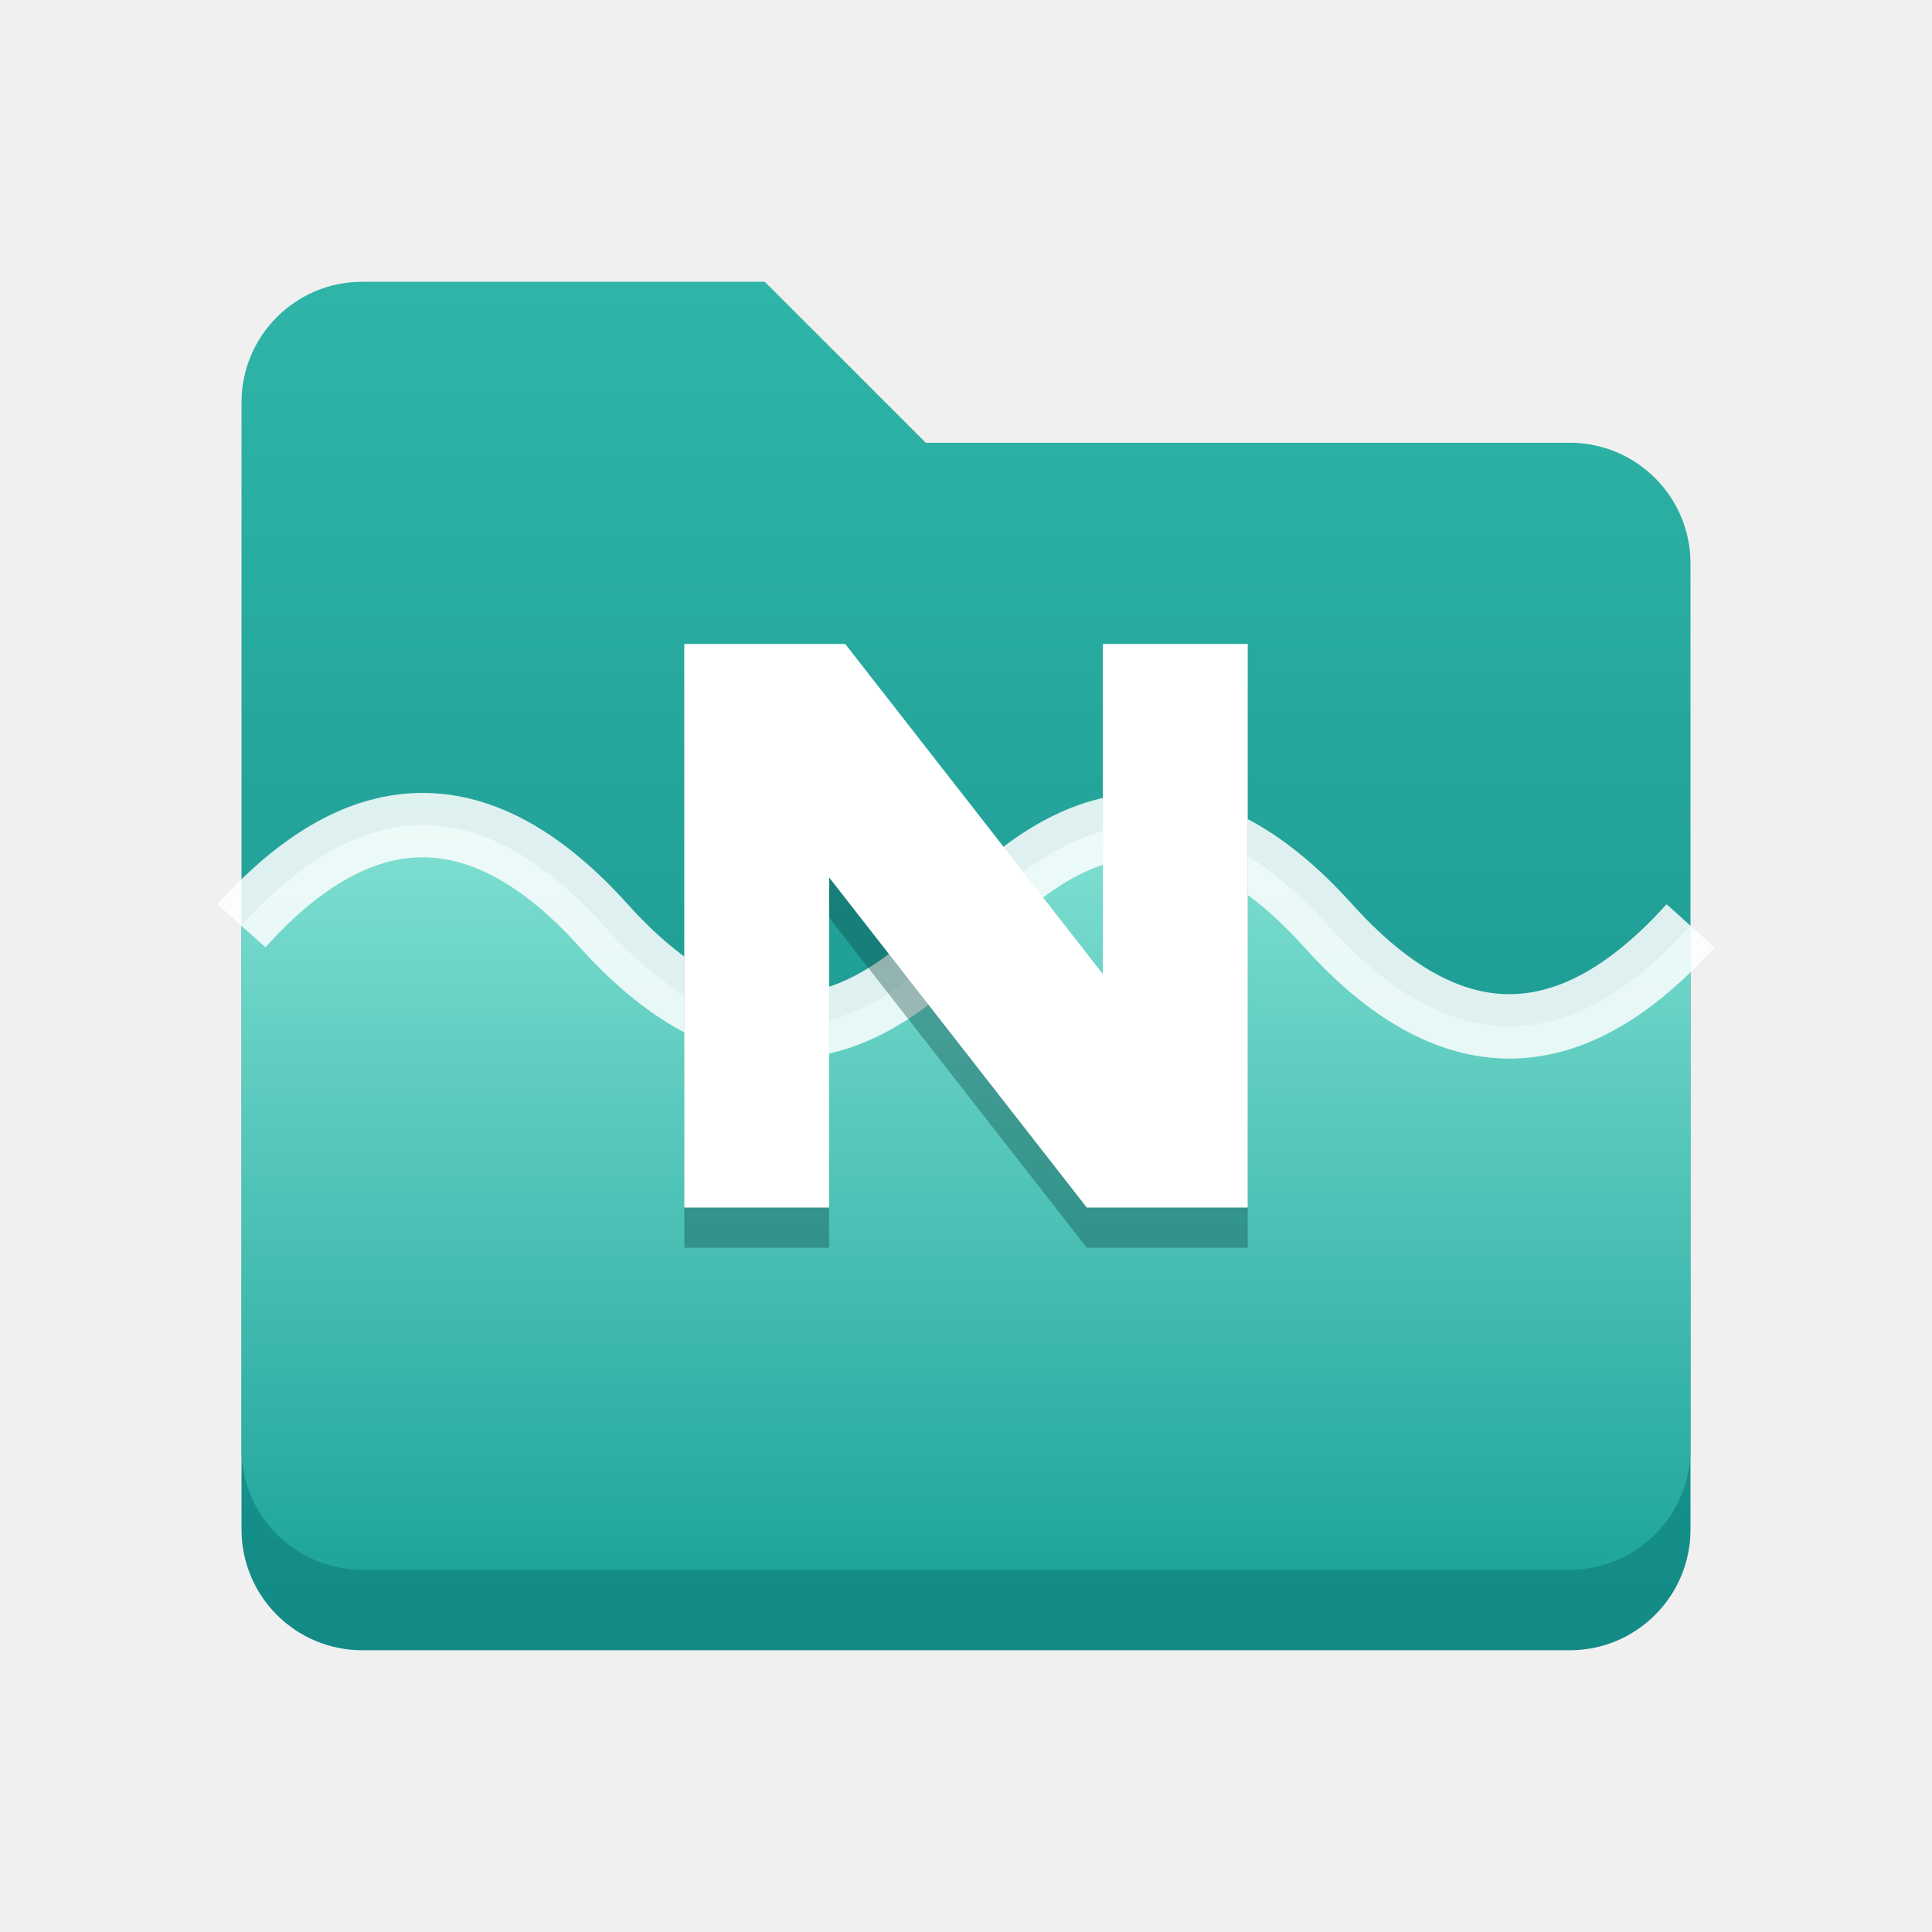
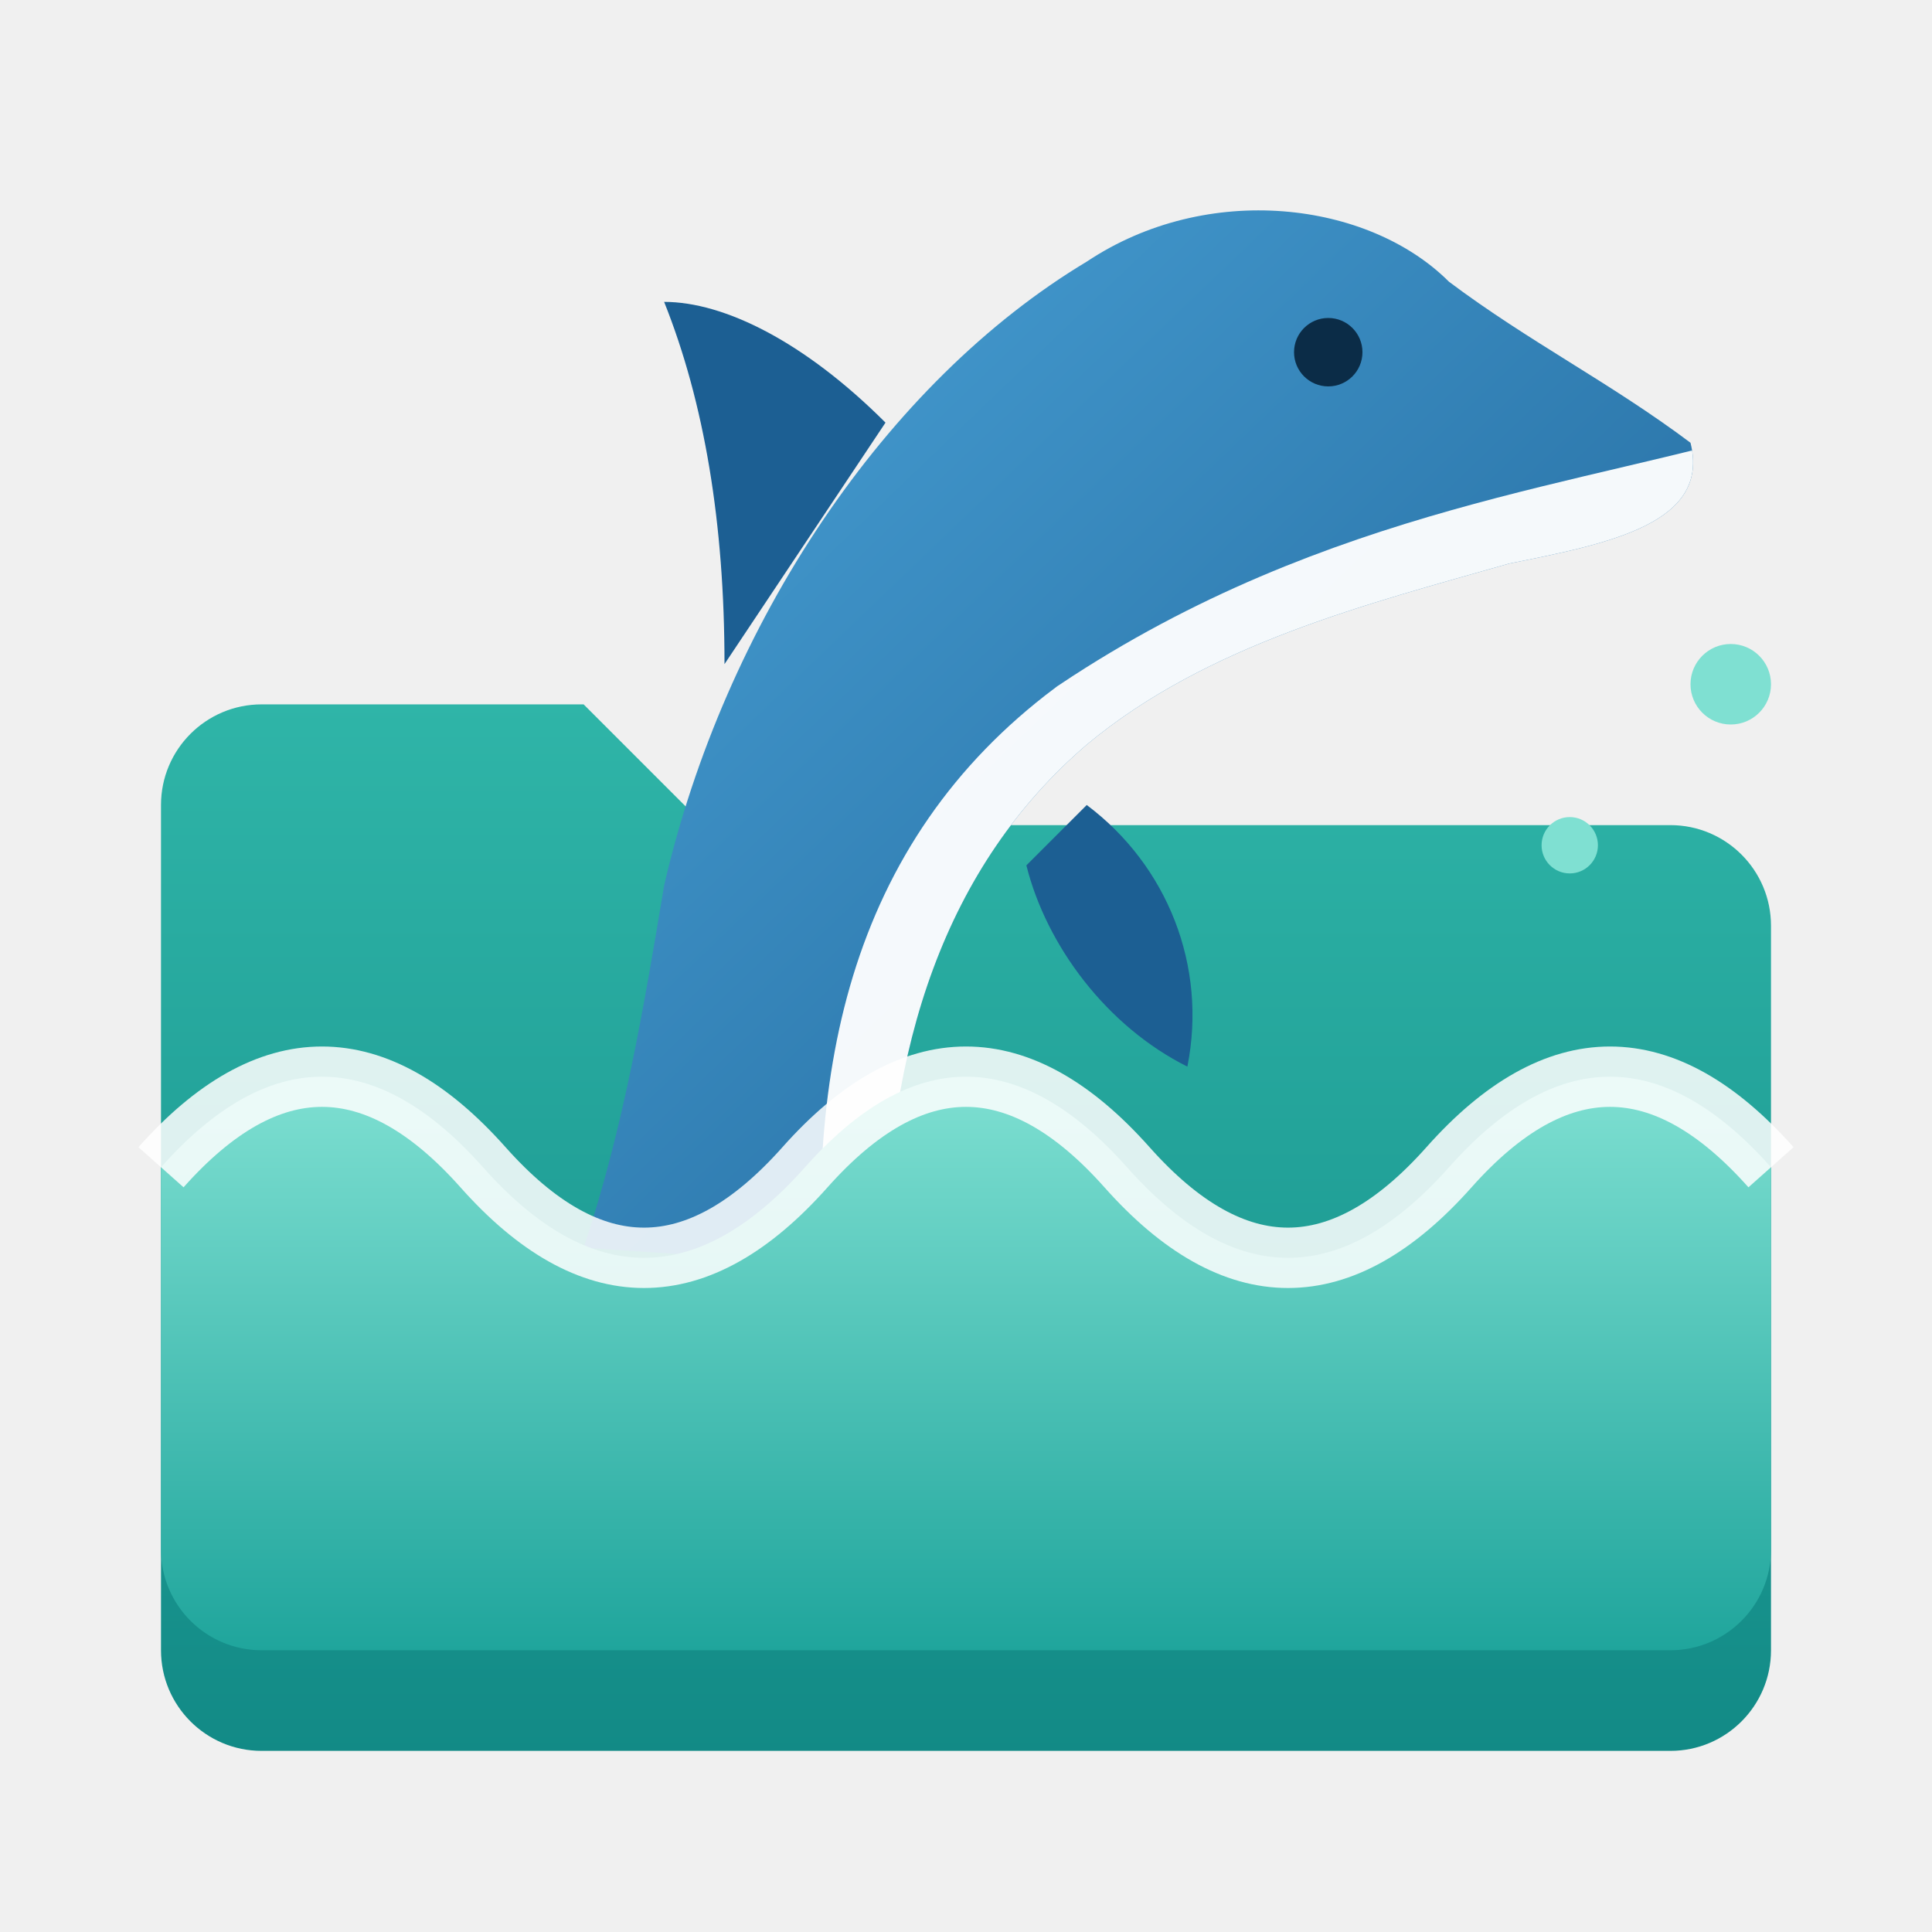
- <svg xmlns="http://www.w3.org/2000/svg" width="48" height="48" viewBox="0 0 48 48">
+ <svg xmlns="http://www.w3.org/2000/svg" width="48" height="48" viewBox="0 0 96 96">
  <defs>
    <linearGradient id="back" x1="0" y1="0" x2="0" y2="1">
      <stop offset="0" stop-color="#2fb5a8" />
      <stop offset="1" stop-color="#128a86" />
    </linearGradient>
    <linearGradient id="wave" x1="0" y1="0" x2="0" y2="1">
      <stop offset="0" stop-color="#7fe0d2" />
      <stop offset="1" stop-color="#1fa59c" />
    </linearGradient>
+     <linearGradient id="dolphin" x1="0" y1="0" x2="1" y2="1">
+       <stop offset="0" stop-color="#4aa3d8" />
+       <stop offset="1" stop-color="#1c5f93" />
+     </linearGradient>
+     <clipPath id="body">
+       <path d="M84 22C80 19 76 17 72 14C68 10 60 9 54 13C44 19 36 31 33 44C32 50 31 56 29 62L44 63C44 52 47 43 54 37C60 32 68 30 75 28C80 27 85 26 84 22z" />
+     </clipPath>
  </defs>
-   <path d="M6 10a3 3 0 0 1 3-3h10l4 4h16a3 3 0 0 1 3 3v24a3 3 0 0 1-3 3H9a3 3 0 0 1-3-3z" fill="url(#back)" />
-   <path d="M6 23q4.500-5 9 0t9 0 9 0 9 0v13a3 3 0 0 1-3 3H9a3 3 0 0 1-3-3z" fill="url(#wave)" />
-   <path d="M6 23q4.500-5 9 0t9 0 9 0 9 0" fill="none" stroke="#fff" stroke-width="1.600" opacity=".85" />
-   <path d="M17 30V16H21L27.400 24.200V16H31V30H27L20.600 21.800V30z" fill="#06403c" opacity=".35" transform="translate(0 1)" />
-   <path d="M17 30V16H21L27.400 24.200V16H31V30H27L20.600 21.800V30z" fill="#fff" />
+   <path d="M8 40a5 5 0 0 1 5-5h16l6 6h48a5 5 0 0 1 5 5v36a5 5 0 0 1-5 5H13a5 5 0 0 1-5-5z" fill="url(#back)" />
+   <path d="M84 22C80 19 76 17 72 14C68 10 60 9 54 13C44 19 36 31 33 44C32 50 31 56 29 62L44 63C44 52 47 43 54 37C60 32 68 30 75 28C80 27 85 26 84 22z" fill="url(#dolphin)" />
+   <path clip-path="url(#body)" d="M90 27C80 30 68 31 56 39C48 45 46 54 47 66" fill="none" stroke="#fff" stroke-width="12" opacity=".95" />
+   <path d="M44 21C40 17 36 15 33 15C35 20 36 26 36 33z" fill="#1c5f93" />
+   <path d="M54 40C58 43 60 48 59 53C55 51 52 47 51 43z" fill="#1c5f93" />
+   <circle cx="66" cy="17.500" r="1.700" fill="#0b2c47" />
+   <circle cx="86" cy="34" r="2" fill="#7fe0d2" />
+   <circle cx="78" cy="42" r="1.400" fill="#7fe0d2" />
+   <path d="M8 58q8-9 16 0t16 0 16 0 16 0 16 0v19a5 5 0 0 1-5 5H13a5 5 0 0 1-5-5z" fill="url(#wave)" />
+   <path d="M8 58q8-9 16 0t16 0 16 0 16 0 16 0" fill="none" stroke="#fff" stroke-width="3" opacity=".85" />
</svg>
